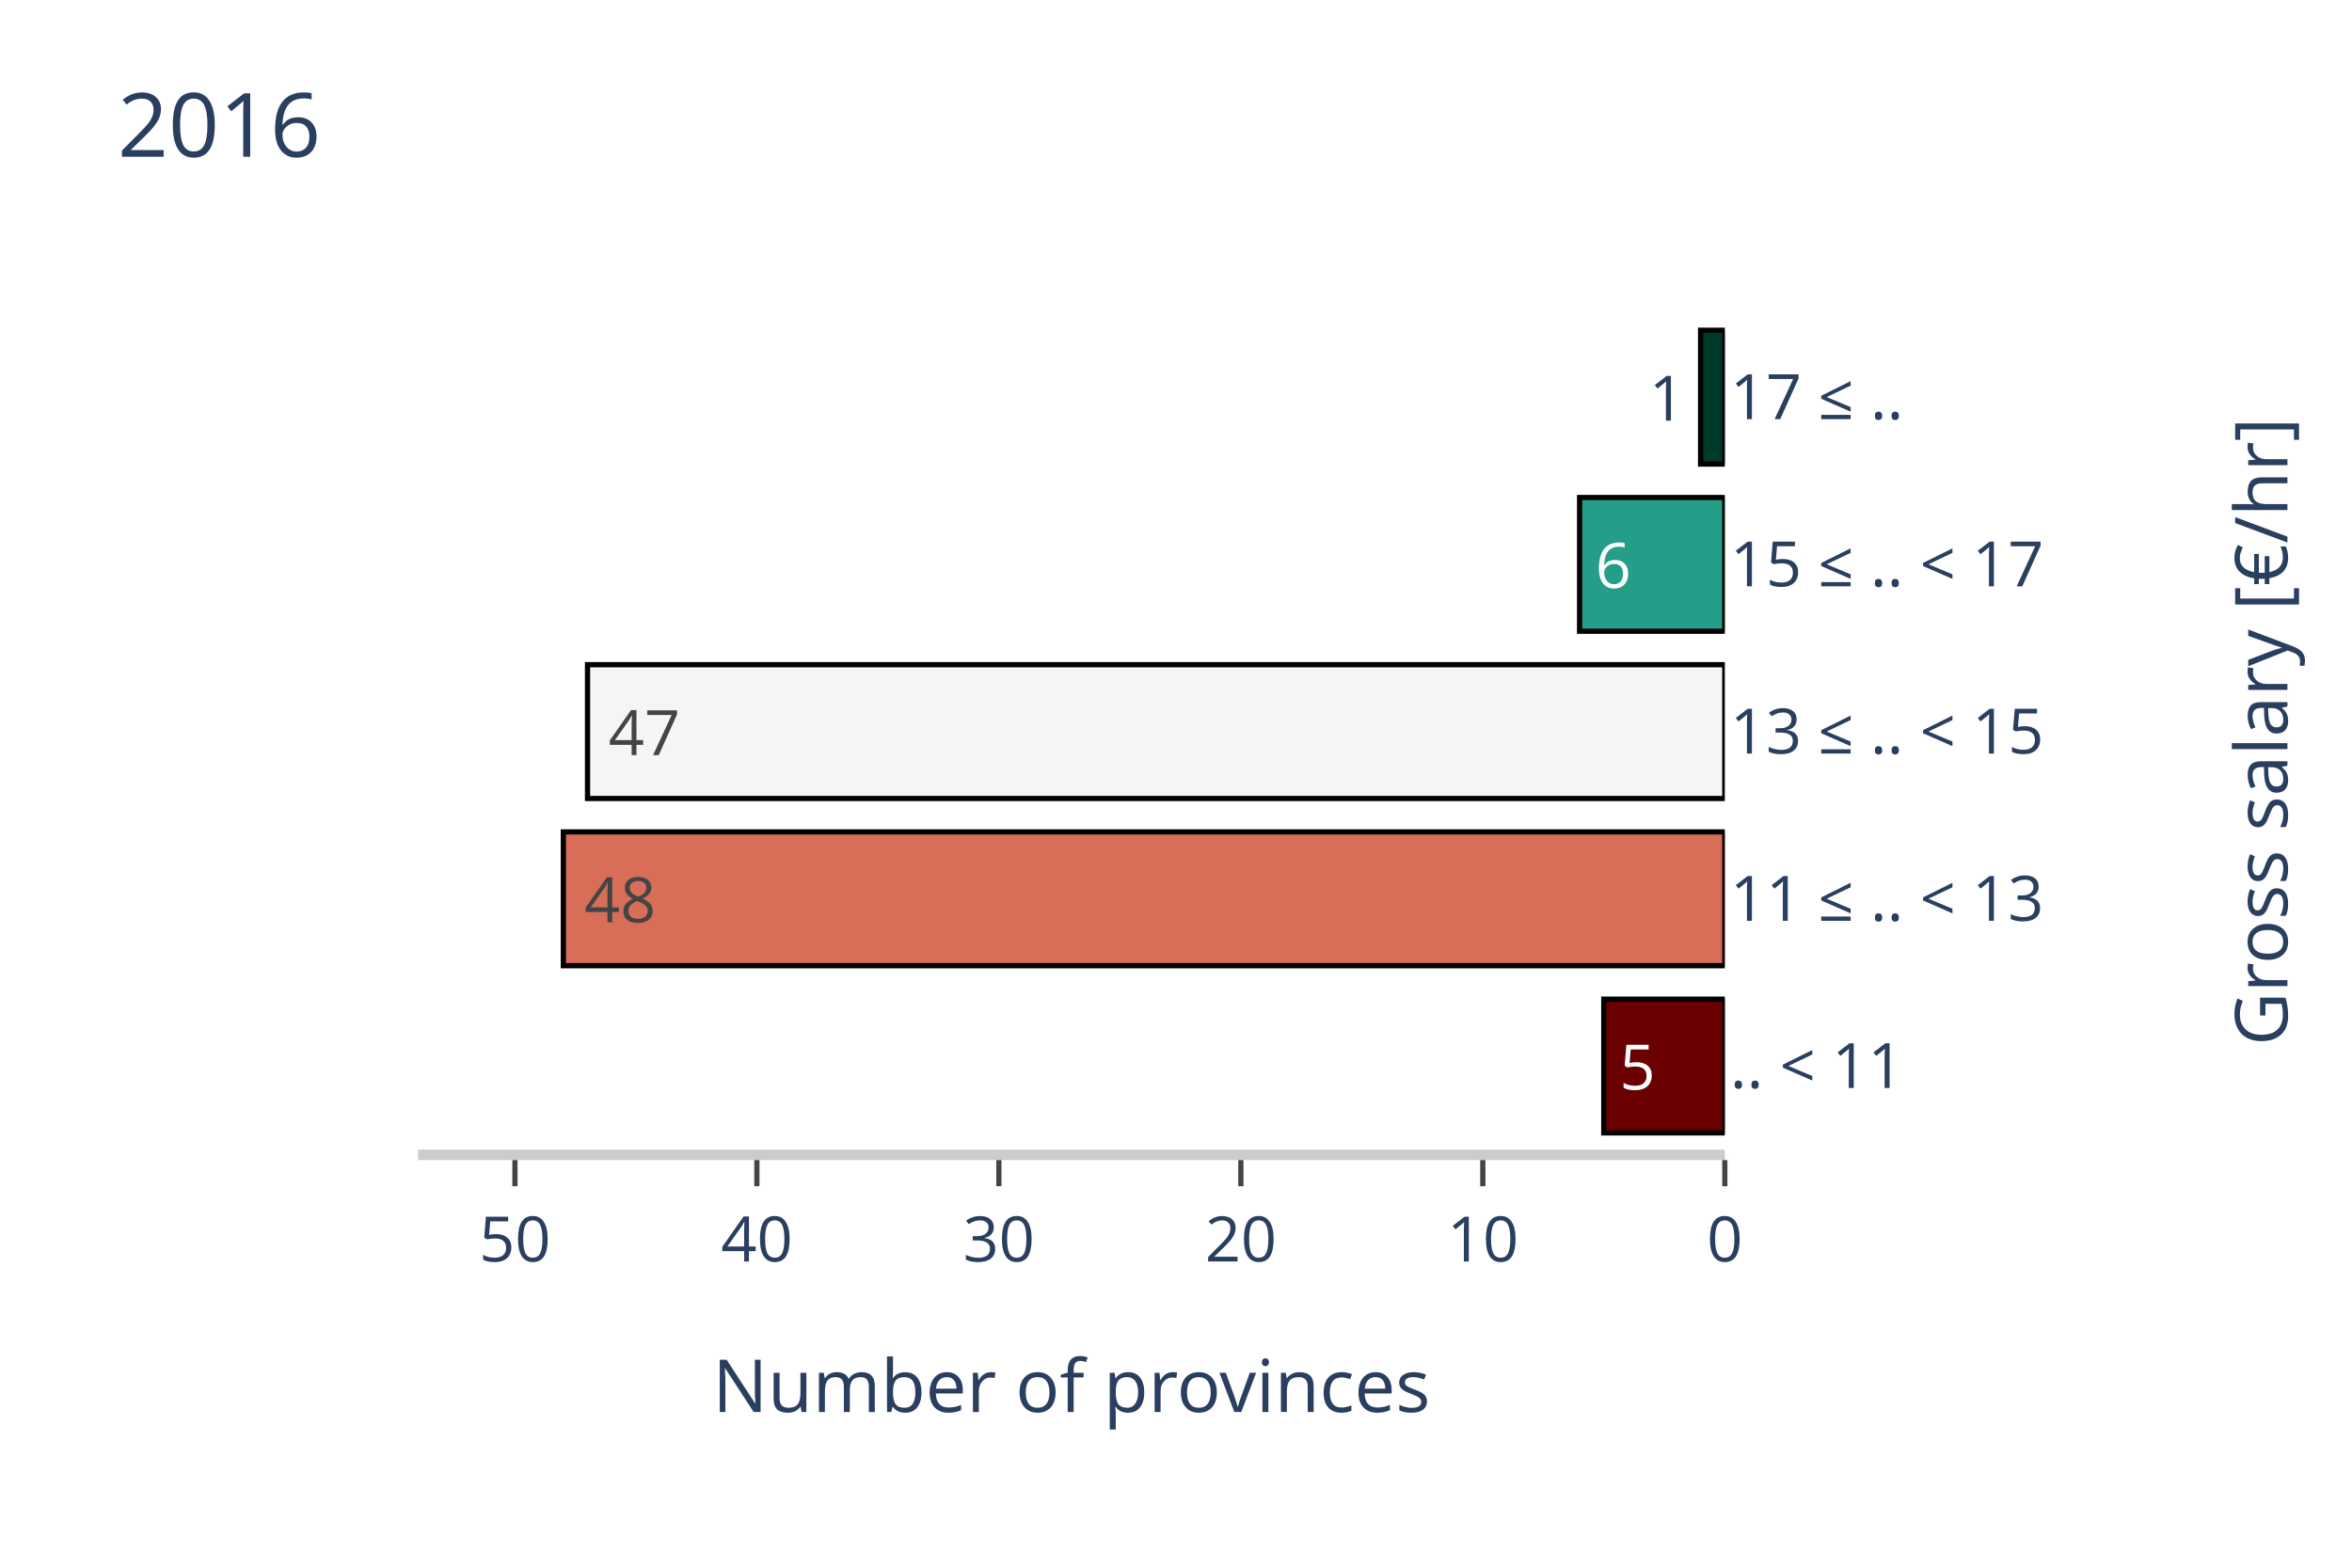
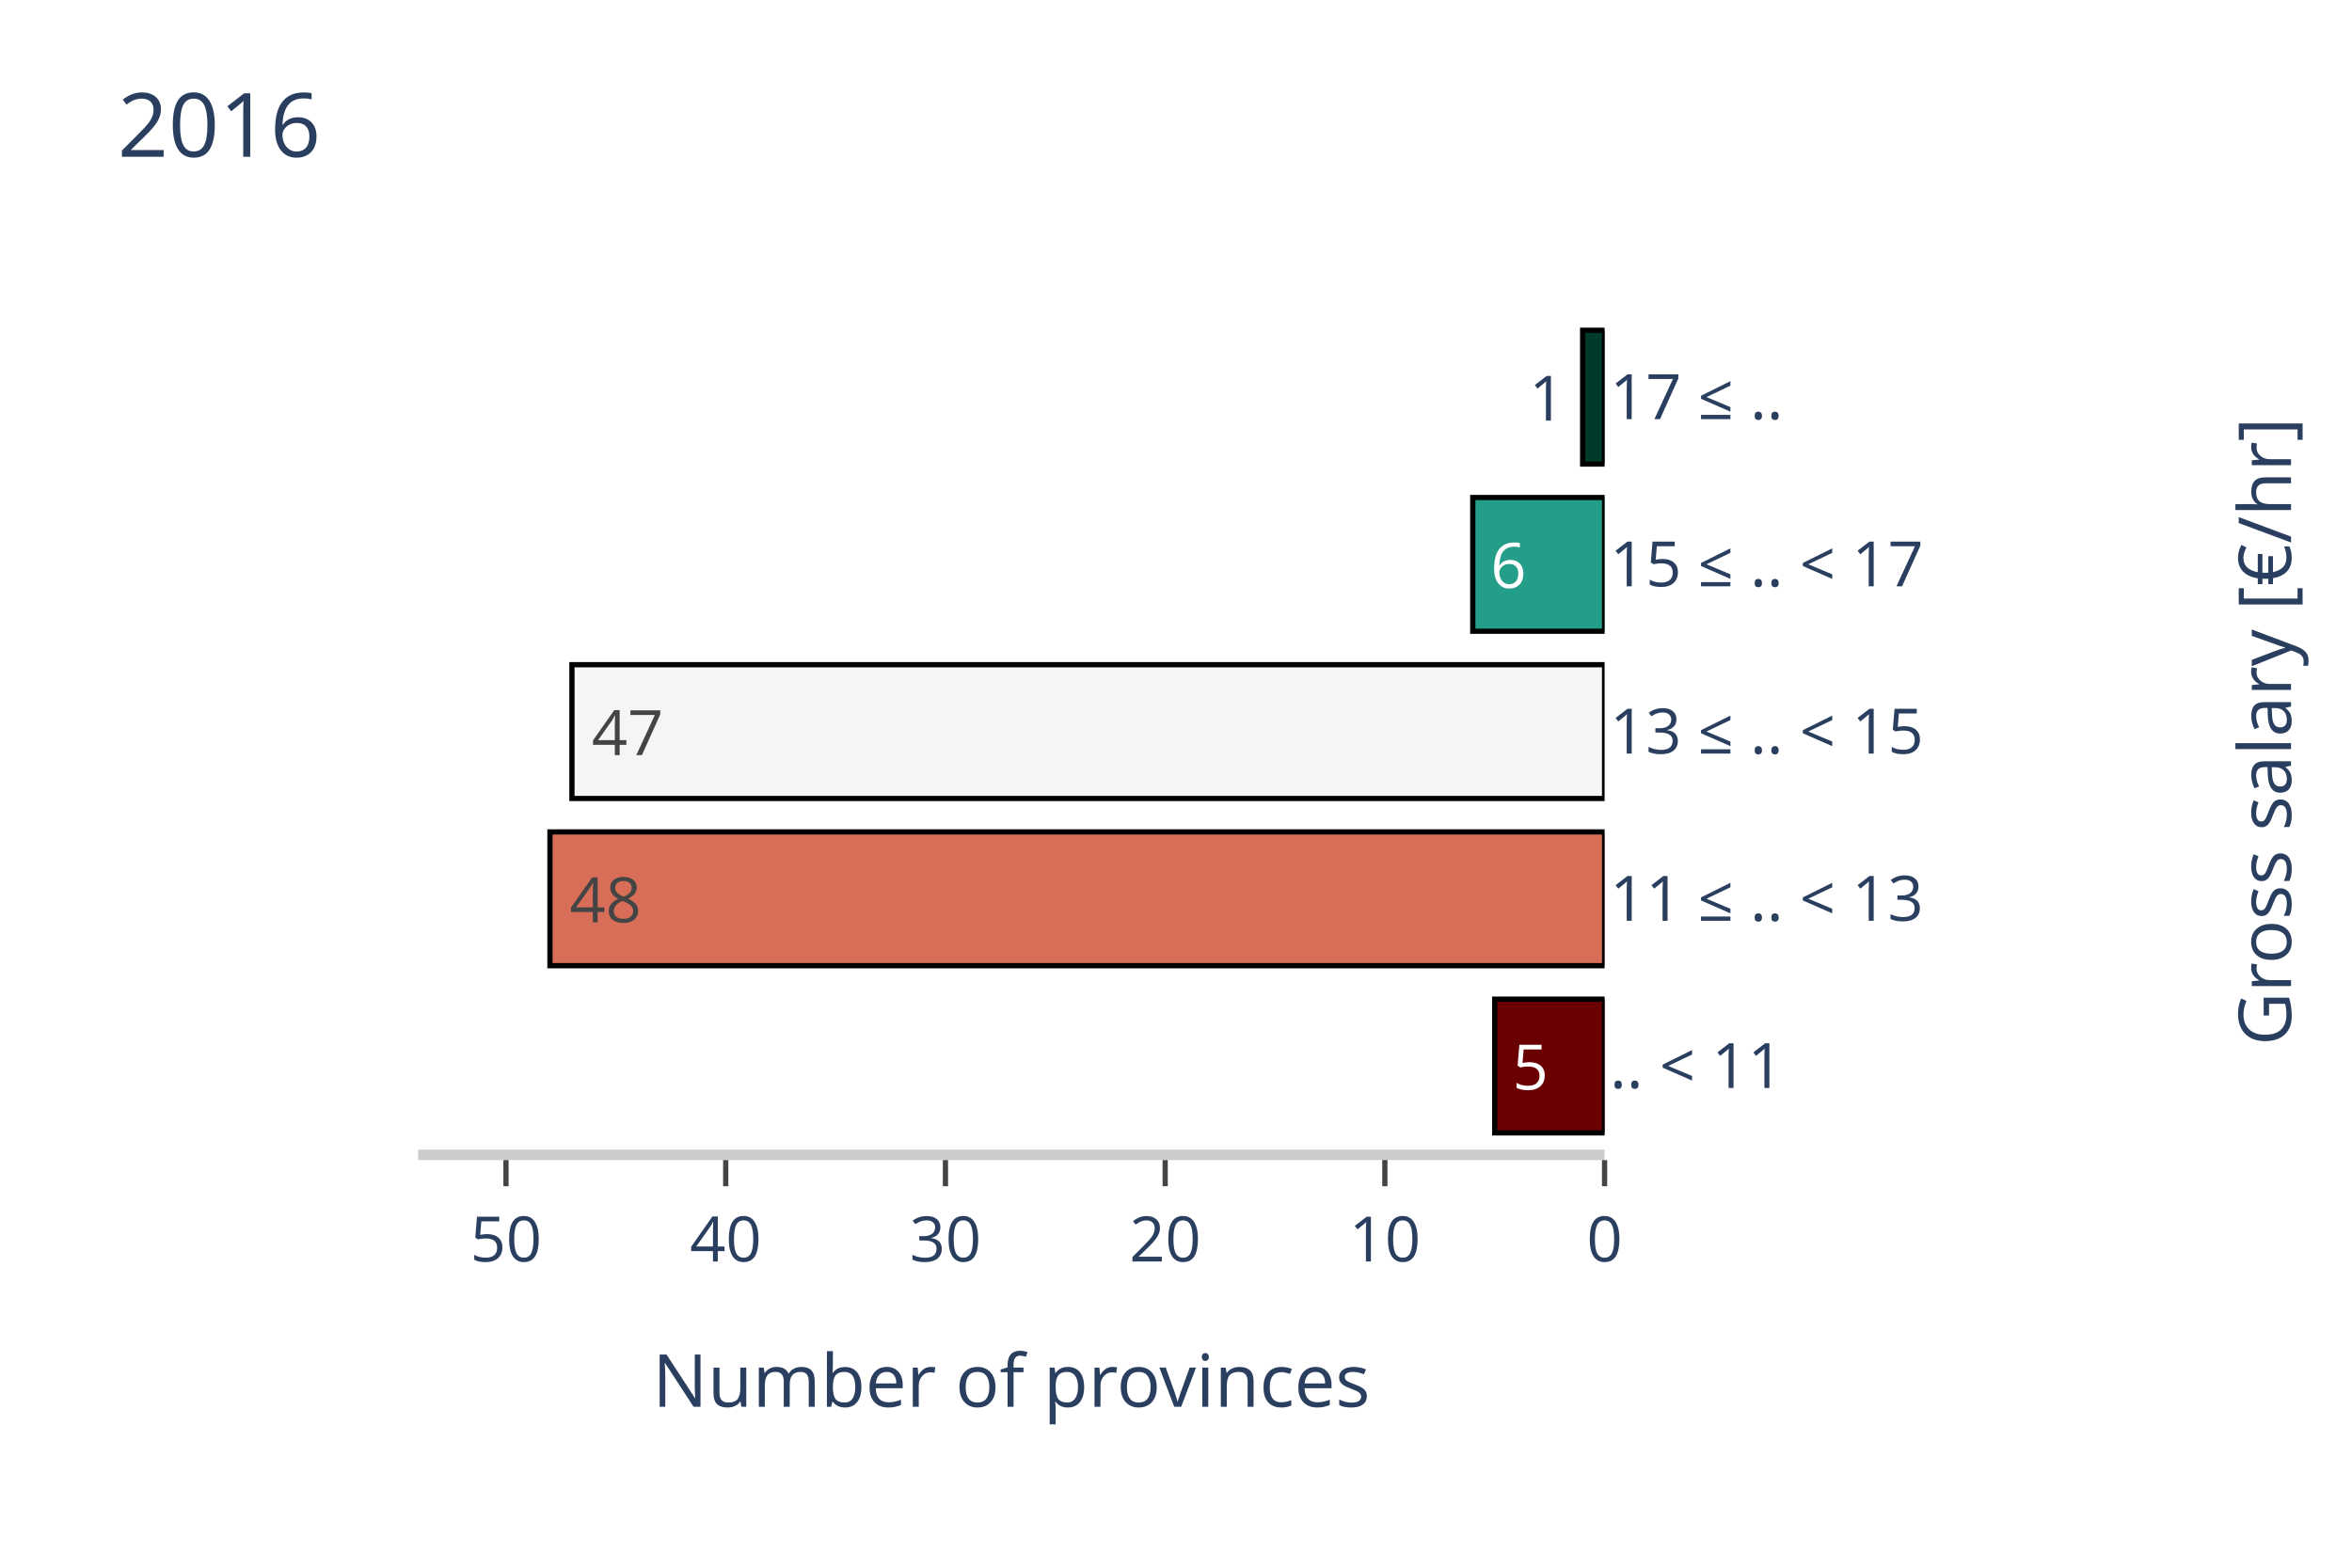
<svg xmlns="http://www.w3.org/2000/svg" class="main-svg" width="450" height="300" style="" viewBox="0 0 450 300">
  <rect x="0" y="0" width="450" height="300" style="fill: rgb(255, 255, 255); fill-opacity: 1;" />
-   <defs id="defs-c3cd76">
+   <defs id="defs-2267fe">
    <g class="clips">
-       <clipPath id="clipc3cd76xyplot" class="plotclip">
-         <rect width="250" height="160" />
+       <clipPath id="clip2267fexyplot" class="plotclip">
+         <rect width="227" height="160" />
      </clipPath>
-       <clipPath class="axesclip" id="clipc3cd76x">
-         <rect x="80" y="0" width="250" height="300" />
+       <clipPath class="axesclip" id="clip2267fex">
+         <rect x="80" y="0" width="227" height="300" />
      </clipPath>
-       <clipPath class="axesclip" id="clipc3cd76y">
+       <clipPath class="axesclip" id="clip2267fey">
        <rect x="0" y="60" width="450" height="160" />
      </clipPath>
-       <clipPath class="axesclip" id="clipc3cd76xy">
-         <rect x="80" y="60" width="250" height="160" />
+       <clipPath class="axesclip" id="clip2267fexy">
+         <rect x="80" y="60" width="227" height="160" />
      </clipPath>
    </g>
    <g class="gradients" />
    <g class="patterns" />
  </defs>
  <g class="bglayer" />
  <g class="layer-below">
    <g class="imagelayer" />
    <g class="shapelayer" />
  </g>
  <g class="cartesianlayer">
    <g class="subplot xy">
      <g class="layer-subplot">
        <g class="shapelayer" />
        <g class="imagelayer" />
      </g>
      <g class="gridlayer">
        <g class="x">
-           <path class="xgrid crisp" transform="translate(98.52,0)" d="M0,60v160" style="stroke: rgb(255, 255, 255); stroke-opacity: 1; stroke-width: 1px;" />
-           <path class="xgrid crisp" transform="translate(144.81,0)" d="M0,60v160" style="stroke: rgb(255, 255, 255); stroke-opacity: 1; stroke-width: 1px;" />
-           <path class="xgrid crisp" transform="translate(191.11,0)" d="M0,60v160" style="stroke: rgb(255, 255, 255); stroke-opacity: 1; stroke-width: 1px;" />
-           <path class="xgrid crisp" transform="translate(237.41,0)" d="M0,60v160" style="stroke: rgb(255, 255, 255); stroke-opacity: 1; stroke-width: 1px;" />
-           <path class="xgrid crisp" transform="translate(283.7,0)" d="M0,60v160" style="stroke: rgb(255, 255, 255); stroke-opacity: 1; stroke-width: 1px;" />
+           <path class="xgrid crisp" transform="translate(96.81,0)" d="M0,60v160" style="stroke: rgb(255, 255, 255); stroke-opacity: 1; stroke-width: 1px;" />
+           <path class="xgrid crisp" transform="translate(138.85,0)" d="M0,60v160" style="stroke: rgb(255, 255, 255); stroke-opacity: 1; stroke-width: 1px;" />
+           <path class="xgrid crisp" transform="translate(180.89,0)" d="M0,60v160" style="stroke: rgb(255, 255, 255); stroke-opacity: 1; stroke-width: 1px;" />
+           <path class="xgrid crisp" transform="translate(222.93,0)" d="M0,60v160" style="stroke: rgb(255, 255, 255); stroke-opacity: 1; stroke-width: 1px;" />
+           <path class="xgrid crisp" transform="translate(264.96,0)" d="M0,60v160" style="stroke: rgb(255, 255, 255); stroke-opacity: 1; stroke-width: 1px;" />
        </g>
        <g class="y" />
      </g>
      <g class="zerolinelayer">
-         <path class="xzl zl crisp" transform="translate(330,0)" d="M0,60v160" style="stroke: rgb(255, 255, 255); stroke-opacity: 1; stroke-width: 2px;" />
+         <path class="xzl zl crisp" transform="translate(307,0)" d="M0,60v160" style="stroke: rgb(255, 255, 255); stroke-opacity: 1; stroke-width: 2px;" />
      </g>
      <path class="xlines-below" />
      <path class="ylines-below" />
      <g class="overlines-below" />
      <g class="xaxislayer-below" />
      <g class="yaxislayer-below" />
      <g class="overaxes-below" />
-       <g class="plot" transform="translate(80,60)" clip-path="url(#clipc3cd76xyplot)">
+       <g class="plot" transform="translate(80,60)" clip-path="url(#clip2267fexyplot)">
        <g class="barlayer mlayer">
          <g class="trace bars" style="opacity: 1;">
            <g class="points">
              <g class="point">
-                 <path d="M250,156.8V131.2H226.85V156.8Z" style="vector-effect: non-scaling-stroke; opacity: 1; stroke-width: 1px; fill: rgb(106, 0, 0); fill-opacity: 1; stroke: rgb(0, 0, 0); stroke-opacity: 1;" />
-                 <text class="bartext bartext-inside" text-anchor="middle" data-notex="1" x="0" y="0" style="font-family: 'Open Sans', verdana, arial, sans-serif; font-size: 12px; fill: rgb(255, 255, 255); fill-opacity: 1; white-space: pre;" transform="translate(233.2875,148.5)">5</text>
+                 <path d="M227,156.8V131.2H205.98V156.8Z" style="vector-effect: non-scaling-stroke; opacity: 1; stroke-width: 1px; fill: rgb(106, 0, 0); fill-opacity: 1; stroke: rgb(0, 0, 0); stroke-opacity: 1;" />
+                 <text class="bartext bartext-inside" text-anchor="middle" data-notex="1" x="0" y="0" style="font-family: 'Open Sans', verdana, arial, sans-serif; font-size: 12px; fill: rgb(255, 255, 255); fill-opacity: 1; white-space: pre;" transform="translate(212.8081,148.5)">5</text>
              </g>
              <g class="point">
-                 <path d="M250,124.8V99.2H27.78V124.8Z" style="vector-effect: non-scaling-stroke; opacity: 1; stroke-width: 1px; fill: rgb(216, 110, 88); fill-opacity: 1; stroke: rgb(0, 0, 0); stroke-opacity: 1;" />
-                 <text class="bartext bartext-inside" text-anchor="middle" data-notex="1" x="0" y="0" style="font-family: 'Open Sans', verdana, arial, sans-serif; font-size: 12px; fill: rgb(68, 68, 68); fill-opacity: 1; white-space: pre;" transform="translate(38.655,116.5)">48</text>
+                 <path d="M227,124.8V99.2H25.22V124.8Z" style="vector-effect: non-scaling-stroke; opacity: 1; stroke-width: 1px; fill: rgb(216, 110, 88); fill-opacity: 1; stroke: rgb(0, 0, 0); stroke-opacity: 1;" />
+                 <text class="bartext bartext-inside" text-anchor="middle" data-notex="1" x="0" y="0" style="font-family: 'Open Sans', verdana, arial, sans-serif; font-size: 12px; fill: rgb(68, 68, 68); fill-opacity: 1; white-space: pre;" transform="translate(35.86062,116.5)">48</text>
              </g>
              <g class="point">
-                 <path d="M250,92.8V67.2H32.41V92.8Z" style="vector-effect: non-scaling-stroke; opacity: 1; stroke-width: 1px; fill: rgb(245, 245, 245); fill-opacity: 1; stroke: rgb(0, 0, 0); stroke-opacity: 1;" />
-                 <text class="bartext bartext-inside" text-anchor="middle" data-notex="1" x="0" y="0" style="font-family: 'Open Sans', verdana, arial, sans-serif; font-size: 12px; fill: rgb(68, 68, 68); fill-opacity: 1; white-space: pre;" transform="translate(43.285,84.5)">47</text>
+                 <path d="M227,92.8V67.2H29.43V92.8Z" style="vector-effect: non-scaling-stroke; opacity: 1; stroke-width: 1px; fill: rgb(245, 245, 245); fill-opacity: 1; stroke: rgb(0, 0, 0); stroke-opacity: 1;" />
+                 <text class="bartext bartext-inside" text-anchor="middle" data-notex="1" x="0" y="0" style="font-family: 'Open Sans', verdana, arial, sans-serif; font-size: 12px; fill: rgb(68, 68, 68); fill-opacity: 1; white-space: pre;" transform="translate(40.07062,84.5)">47</text>
              </g>
              <g class="point">
-                 <path d="M250,60.8V35.2H222.22V60.8Z" style="vector-effect: non-scaling-stroke; opacity: 1; stroke-width: 1px; fill: rgb(36, 158, 137); fill-opacity: 1; stroke: rgb(0, 0, 0); stroke-opacity: 1;" />
-                 <text class="bartext bartext-inside" text-anchor="middle" data-notex="1" x="0" y="0" style="font-family: 'Open Sans', verdana, arial, sans-serif; font-size: 12px; fill: rgb(255, 255, 255); fill-opacity: 1; white-space: pre;" transform="translate(228.6575,52.5)">6</text>
+                 <path d="M227,60.8V35.2H201.78V60.8Z" style="vector-effect: non-scaling-stroke; opacity: 1; stroke-width: 1px; fill: rgb(36, 158, 137); fill-opacity: 1; stroke: rgb(0, 0, 0); stroke-opacity: 1;" />
+                 <text class="bartext bartext-inside" text-anchor="middle" data-notex="1" x="0" y="0" style="font-family: 'Open Sans', verdana, arial, sans-serif; font-size: 12px; fill: rgb(255, 255, 255); fill-opacity: 1; white-space: pre;" transform="translate(208.6081,52.5)">6</text>
              </g>
              <g class="point">
-                 <path d="M250,28.8V3.2H245.37V28.8Z" style="vector-effect: non-scaling-stroke; opacity: 1; stroke-width: 1px; fill: rgb(0, 58, 43); fill-opacity: 1; stroke: rgb(0, 0, 0); stroke-opacity: 1;" />
-                 <text class="bartext bartext-outside" text-anchor="middle" data-notex="1" x="0" y="0" style="font-family: 'Open Sans', verdana, arial, sans-serif; font-size: 12px; fill: rgb(42, 63, 95); fill-opacity: 1; white-space: pre;" transform="translate(238.9325,20.5)">1</text>
+                 <path d="M227,28.8V3.2H222.8V28.8Z" style="vector-effect: non-scaling-stroke; opacity: 1; stroke-width: 1px; fill: rgb(0, 58, 43); fill-opacity: 1; stroke: rgb(0, 0, 0); stroke-opacity: 1;" />
+                 <text class="bartext bartext-outside" text-anchor="middle" data-notex="1" x="0" y="0" style="font-family: 'Open Sans', verdana, arial, sans-serif; font-size: 12px; fill: rgb(42, 63, 95); fill-opacity: 1; white-space: pre;" transform="translate(215.9719,20.5)">1</text>
              </g>
            </g>
          </g>
        </g>
      </g>
      <g class="overplot" />
-       <path class="xlines-above crisp" d="M80,221H330" style="fill: none; stroke-width: 2px; stroke: rgb(204, 204, 204); stroke-opacity: 1;" />
+       <path class="xlines-above crisp" d="M80,221H307" style="fill: none; stroke-width: 2px; stroke: rgb(204, 204, 204); stroke-opacity: 1;" />
      <path class="ylines-above crisp" d="M0,0" style="fill: none;" />
      <g class="overlines-above" />
      <g class="xaxislayer-above">
-         <path class="xtick ticks crisp" d="M0,222v5" transform="translate(98.52,0)" style="stroke: rgb(68, 68, 68); stroke-opacity: 1; stroke-width: 1px;" />
-         <path class="xtick ticks crisp" d="M0,222v5" transform="translate(144.81,0)" style="stroke: rgb(68, 68, 68); stroke-opacity: 1; stroke-width: 1px;" />
-         <path class="xtick ticks crisp" d="M0,222v5" transform="translate(191.11,0)" style="stroke: rgb(68, 68, 68); stroke-opacity: 1; stroke-width: 1px;" />
-         <path class="xtick ticks crisp" d="M0,222v5" transform="translate(237.41,0)" style="stroke: rgb(68, 68, 68); stroke-opacity: 1; stroke-width: 1px;" />
-         <path class="xtick ticks crisp" d="M0,222v5" transform="translate(283.7,0)" style="stroke: rgb(68, 68, 68); stroke-opacity: 1; stroke-width: 1px;" />
-         <path class="xtick ticks crisp" d="M0,222v5" transform="translate(330,0)" style="stroke: rgb(68, 68, 68); stroke-opacity: 1; stroke-width: 1px;" />
+         <path class="xtick ticks crisp" d="M0,222v5" transform="translate(96.81,0)" style="stroke: rgb(68, 68, 68); stroke-opacity: 1; stroke-width: 1px;" />
+         <path class="xtick ticks crisp" d="M0,222v5" transform="translate(138.85,0)" style="stroke: rgb(68, 68, 68); stroke-opacity: 1; stroke-width: 1px;" />
+         <path class="xtick ticks crisp" d="M0,222v5" transform="translate(180.89,0)" style="stroke: rgb(68, 68, 68); stroke-opacity: 1; stroke-width: 1px;" />
+         <path class="xtick ticks crisp" d="M0,222v5" transform="translate(222.93,0)" style="stroke: rgb(68, 68, 68); stroke-opacity: 1; stroke-width: 1px;" />
+         <path class="xtick ticks crisp" d="M0,222v5" transform="translate(264.96,0)" style="stroke: rgb(68, 68, 68); stroke-opacity: 1; stroke-width: 1px;" />
+         <path class="xtick ticks crisp" d="M0,222v5" transform="translate(307,0)" style="stroke: rgb(68, 68, 68); stroke-opacity: 1; stroke-width: 1px;" />
        <g class="xtick">
-           <text text-anchor="middle" x="0" y="241.4" transform="translate(98.52,0)" style="font-family: 'Open Sans', verdana, arial, sans-serif; font-size: 12px; fill: rgb(42, 63, 95); fill-opacity: 1; white-space: pre; opacity: 1;">50</text>
+           <text text-anchor="middle" x="0" y="241.4" transform="translate(96.81,0)" style="font-family: 'Open Sans', verdana, arial, sans-serif; font-size: 12px; fill: rgb(42, 63, 95); fill-opacity: 1; white-space: pre; opacity: 1;">50</text>
        </g>
        <g class="xtick">
-           <text text-anchor="middle" x="0" y="241.4" style="font-family: 'Open Sans', verdana, arial, sans-serif; font-size: 12px; fill: rgb(42, 63, 95); fill-opacity: 1; white-space: pre; opacity: 1;" transform="translate(144.81,0)">40</text>
+           <text text-anchor="middle" x="0" y="241.4" style="font-family: 'Open Sans', verdana, arial, sans-serif; font-size: 12px; fill: rgb(42, 63, 95); fill-opacity: 1; white-space: pre; opacity: 1;" transform="translate(138.85,0)">40</text>
        </g>
        <g class="xtick">
-           <text text-anchor="middle" x="0" y="241.4" style="font-family: 'Open Sans', verdana, arial, sans-serif; font-size: 12px; fill: rgb(42, 63, 95); fill-opacity: 1; white-space: pre; opacity: 1;" transform="translate(191.11,0)">30</text>
+           <text text-anchor="middle" x="0" y="241.4" style="font-family: 'Open Sans', verdana, arial, sans-serif; font-size: 12px; fill: rgb(42, 63, 95); fill-opacity: 1; white-space: pre; opacity: 1;" transform="translate(180.89,0)">30</text>
        </g>
        <g class="xtick">
-           <text text-anchor="middle" x="0" y="241.4" style="font-family: 'Open Sans', verdana, arial, sans-serif; font-size: 12px; fill: rgb(42, 63, 95); fill-opacity: 1; white-space: pre; opacity: 1;" transform="translate(237.41,0)">20</text>
+           <text text-anchor="middle" x="0" y="241.4" style="font-family: 'Open Sans', verdana, arial, sans-serif; font-size: 12px; fill: rgb(42, 63, 95); fill-opacity: 1; white-space: pre; opacity: 1;" transform="translate(222.93,0)">20</text>
        </g>
        <g class="xtick">
-           <text text-anchor="middle" x="0" y="241.4" style="font-family: 'Open Sans', verdana, arial, sans-serif; font-size: 12px; fill: rgb(42, 63, 95); fill-opacity: 1; white-space: pre; opacity: 1;" transform="translate(283.7,0)">10</text>
+           <text text-anchor="middle" x="0" y="241.4" style="font-family: 'Open Sans', verdana, arial, sans-serif; font-size: 12px; fill: rgb(42, 63, 95); fill-opacity: 1; white-space: pre; opacity: 1;" transform="translate(264.96,0)">10</text>
        </g>
        <g class="xtick">
-           <text text-anchor="middle" x="0" y="241.4" style="font-family: 'Open Sans', verdana, arial, sans-serif; font-size: 12px; fill: rgb(42, 63, 95); fill-opacity: 1; white-space: pre; opacity: 1;" transform="translate(330,0)">0</text>
+           <text text-anchor="middle" x="0" y="241.4" style="font-family: 'Open Sans', verdana, arial, sans-serif; font-size: 12px; fill: rgb(42, 63, 95); fill-opacity: 1; white-space: pre; opacity: 1;" transform="translate(307,0)">0</text>
        </g>
      </g>
      <g class="yaxislayer-above">
        <g class="ytick">
-           <text text-anchor="start" x="331" y="4.2" transform="translate(0,204)" style="font-family: 'Open Sans', verdana, arial, sans-serif; font-size: 12px; fill: rgb(42, 63, 95); fill-opacity: 1; white-space: pre; opacity: 1;">            .. &lt; 11   </text>
+           <text text-anchor="start" x="308" y="4.2" transform="translate(0,204)" style="font-family: 'Open Sans', verdana, arial, sans-serif; font-size: 12px; fill: rgb(42, 63, 95); fill-opacity: 1; white-space: pre; opacity: 1;">            .. &lt; 11   </text>
        </g>
        <g class="ytick">
-           <text text-anchor="start" x="331" y="4.2" transform="translate(0,172)" style="font-family: 'Open Sans', verdana, arial, sans-serif; font-size: 12px; fill: rgb(42, 63, 95); fill-opacity: 1; white-space: pre; opacity: 1;">    11 ≤ .. &lt; 13   </text>
+           <text text-anchor="start" x="308" y="4.2" transform="translate(0,172)" style="font-family: 'Open Sans', verdana, arial, sans-serif; font-size: 12px; fill: rgb(42, 63, 95); fill-opacity: 1; white-space: pre; opacity: 1;">    11 ≤ .. &lt; 13   </text>
        </g>
        <g class="ytick">
-           <text text-anchor="start" x="331" y="4.2" transform="translate(0,140)" style="font-family: 'Open Sans', verdana, arial, sans-serif; font-size: 12px; fill: rgb(42, 63, 95); fill-opacity: 1; white-space: pre; opacity: 1;">    13 ≤ .. &lt; 15   </text>
+           <text text-anchor="start" x="308" y="4.2" transform="translate(0,140)" style="font-family: 'Open Sans', verdana, arial, sans-serif; font-size: 12px; fill: rgb(42, 63, 95); fill-opacity: 1; white-space: pre; opacity: 1;">    13 ≤ .. &lt; 15   </text>
        </g>
        <g class="ytick">
-           <text text-anchor="start" x="331" y="4.2" transform="translate(0,108)" style="font-family: 'Open Sans', verdana, arial, sans-serif; font-size: 12px; fill: rgb(42, 63, 95); fill-opacity: 1; white-space: pre; opacity: 1;">    15 ≤ .. &lt; 17   </text>
+           <text text-anchor="start" x="308" y="4.2" transform="translate(0,108)" style="font-family: 'Open Sans', verdana, arial, sans-serif; font-size: 12px; fill: rgb(42, 63, 95); fill-opacity: 1; white-space: pre; opacity: 1;">    15 ≤ .. &lt; 17   </text>
        </g>
        <g class="ytick">
-           <text text-anchor="start" x="331" y="4.2" transform="translate(0,76)" style="font-family: 'Open Sans', verdana, arial, sans-serif; font-size: 12px; fill: rgb(42, 63, 95); fill-opacity: 1; white-space: pre; opacity: 1;">    17 ≤ ..           </text>
+           <text text-anchor="start" x="308" y="4.2" transform="translate(0,76)" style="font-family: 'Open Sans', verdana, arial, sans-serif; font-size: 12px; fill: rgb(42, 63, 95); fill-opacity: 1; white-space: pre; opacity: 1;">    17 ≤ ..           </text>
        </g>
      </g>
      <g class="overaxes-above" />
    </g>
  </g>
  <g class="polarlayer" />
  <g class="ternarylayer" />
  <g class="geolayer" />
  <g class="funnelarealayer" />
  <g class="pielayer" />
  <g class="iciclelayer" />
  <g class="treemaplayer" />
  <g class="sunburstlayer" />
  <g class="glimages" />
-   <defs id="topdefs-c3cd76">
+   <defs id="topdefs-2267fe">
    <g class="clips" />
  </defs>
  <g class="layer-above">
    <g class="imagelayer" />
    <g class="shapelayer" />
  </g>
  <g class="infolayer">
    <g class="g-gtitle">
      <text class="gtitle" x="22.5" y="30" text-anchor="start" dy="0em" style="font-family: 'Open Sans', verdana, arial, sans-serif; font-size: 17px; fill: rgb(42, 63, 95); opacity: 1; font-weight: normal; white-space: pre;">2016</text>
    </g>
    <g class="g-xtitle">
-       <text class="xtitle" x="205" y="270.206" text-anchor="middle" style="font-family: 'Open Sans', verdana, arial, sans-serif; font-size: 14px; fill: rgb(42, 63, 95); opacity: 1; font-weight: normal; white-space: pre;">Number of provinces</text>
+       <text class="xtitle" x="193.5" y="269.206" text-anchor="middle" style="font-family: 'Open Sans', verdana, arial, sans-serif; font-size: 14px; fill: rgb(42, 63, 95); opacity: 1; font-weight: normal; white-space: pre;">Number of provinces</text>
    </g>
    <g class="g-ytitle">
-       <text class="ytitle" transform="rotate(-90,437.6438,140)" x="437.644" y="140" text-anchor="middle" style="font-family: 'Open Sans', verdana, arial, sans-serif; font-size: 14px; fill: rgb(42, 63, 95); opacity: 1; font-weight: normal; white-space: pre;">Gross salary  [€/hr]</text>
+       <text class="ytitle" transform="rotate(-90,438.3313,140)" x="438.331" y="140" text-anchor="middle" style="font-family: 'Open Sans', verdana, arial, sans-serif; font-size: 14px; fill: rgb(42, 63, 95); opacity: 1; font-weight: normal; white-space: pre;">Gross salary  [€/hr]</text>
    </g>
  </g>
</svg>
